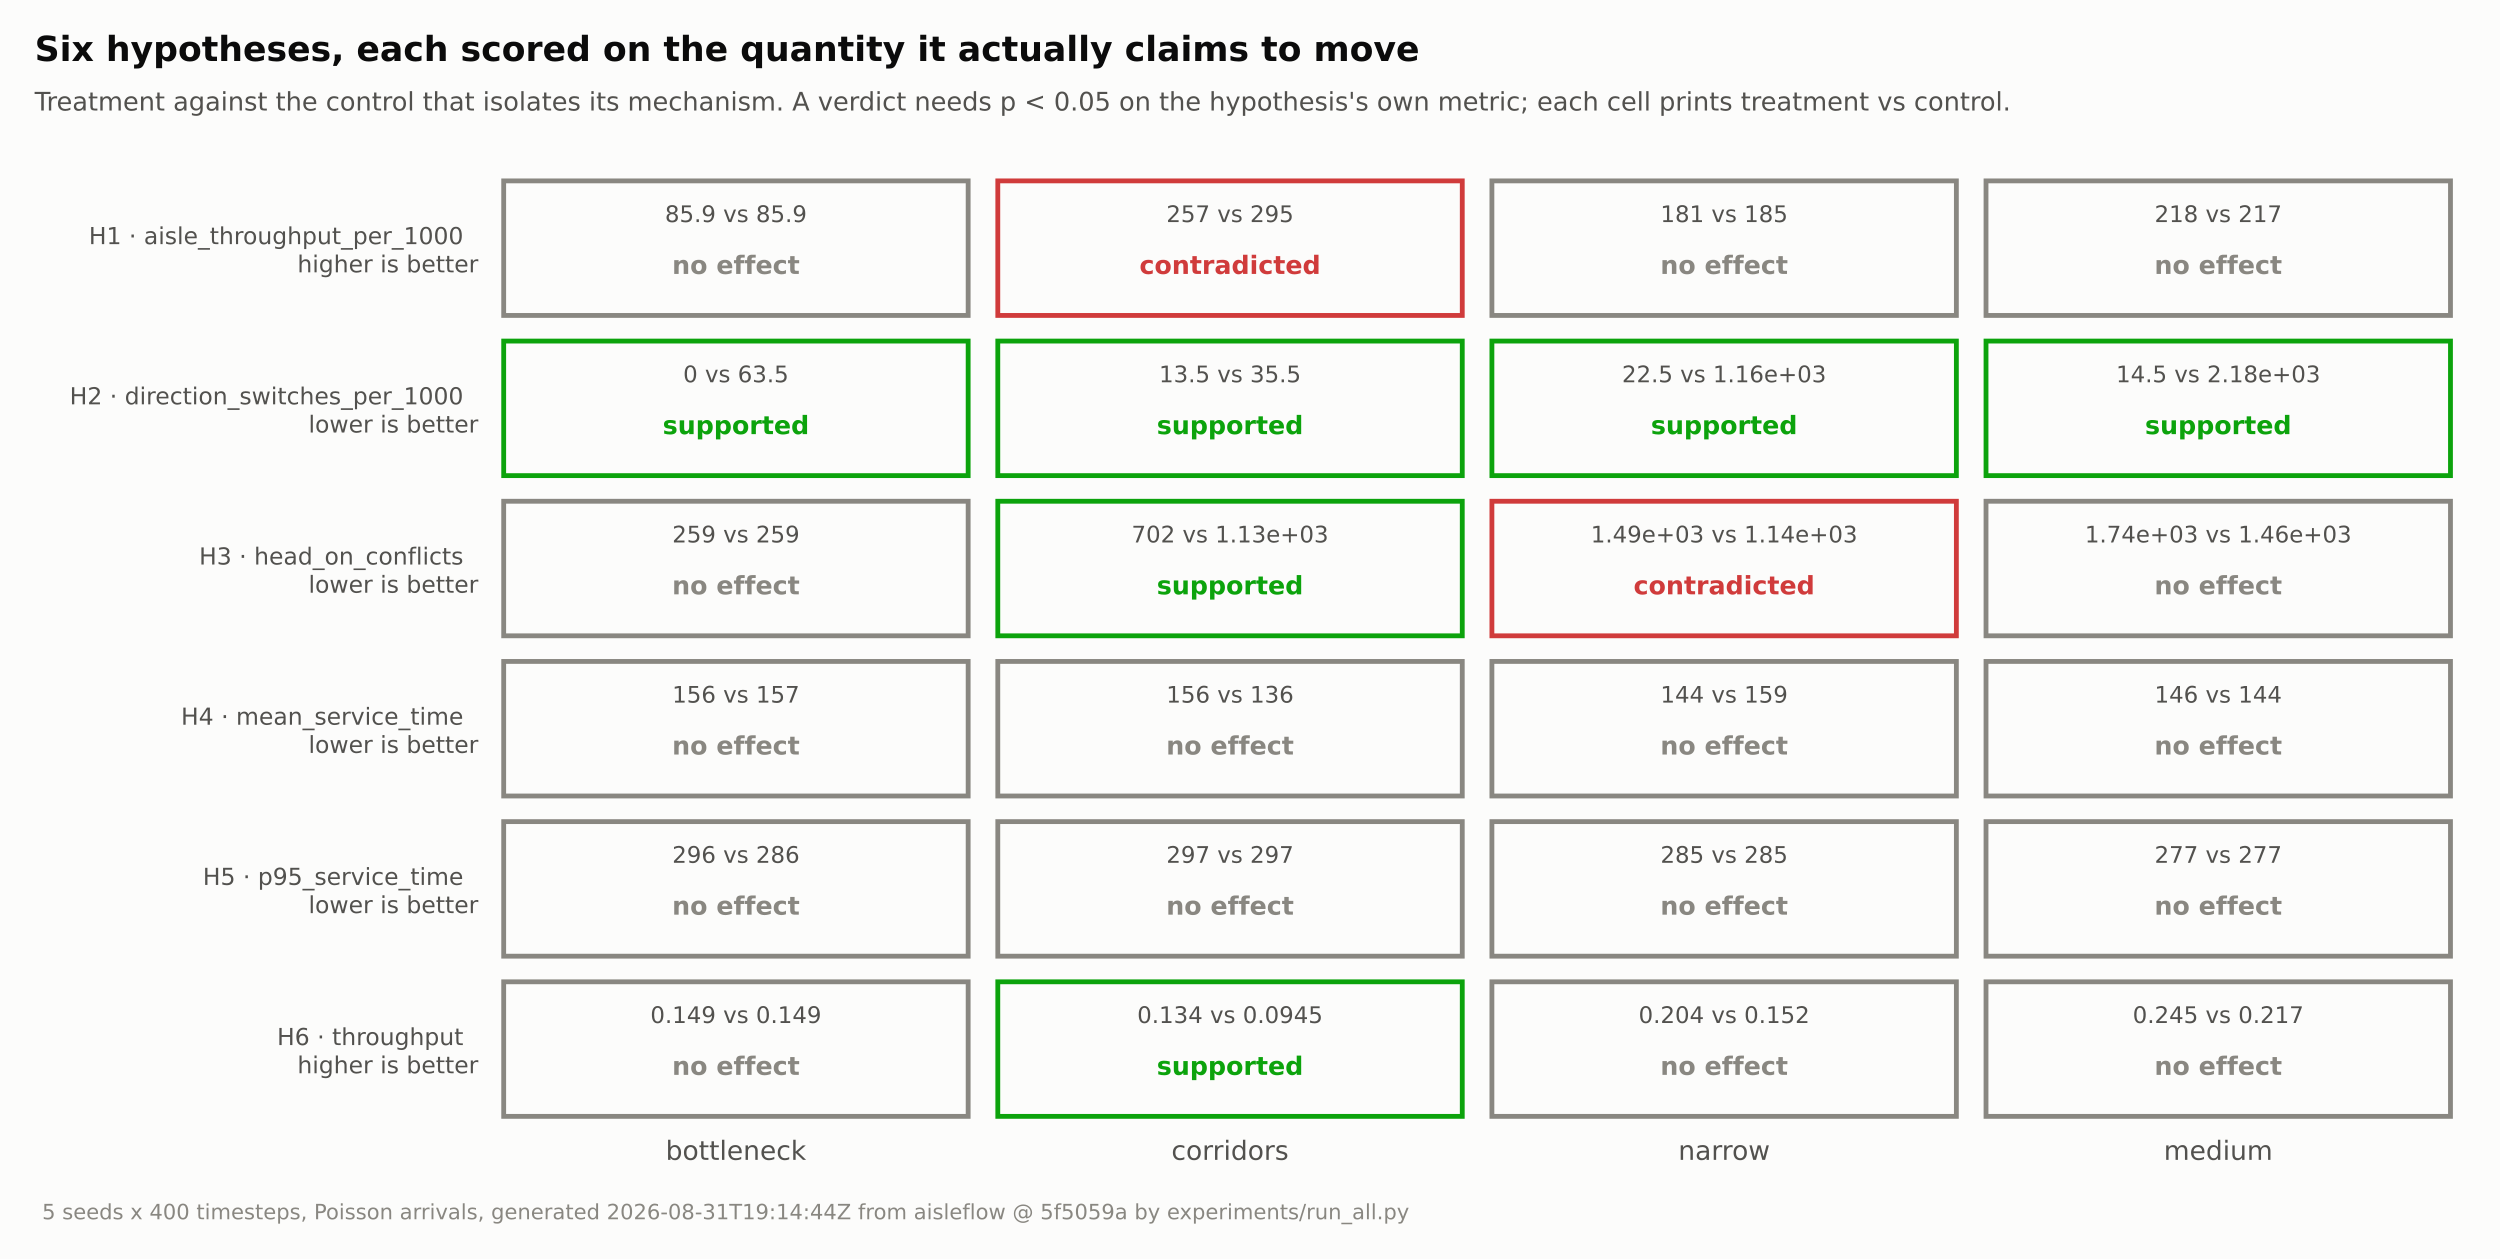
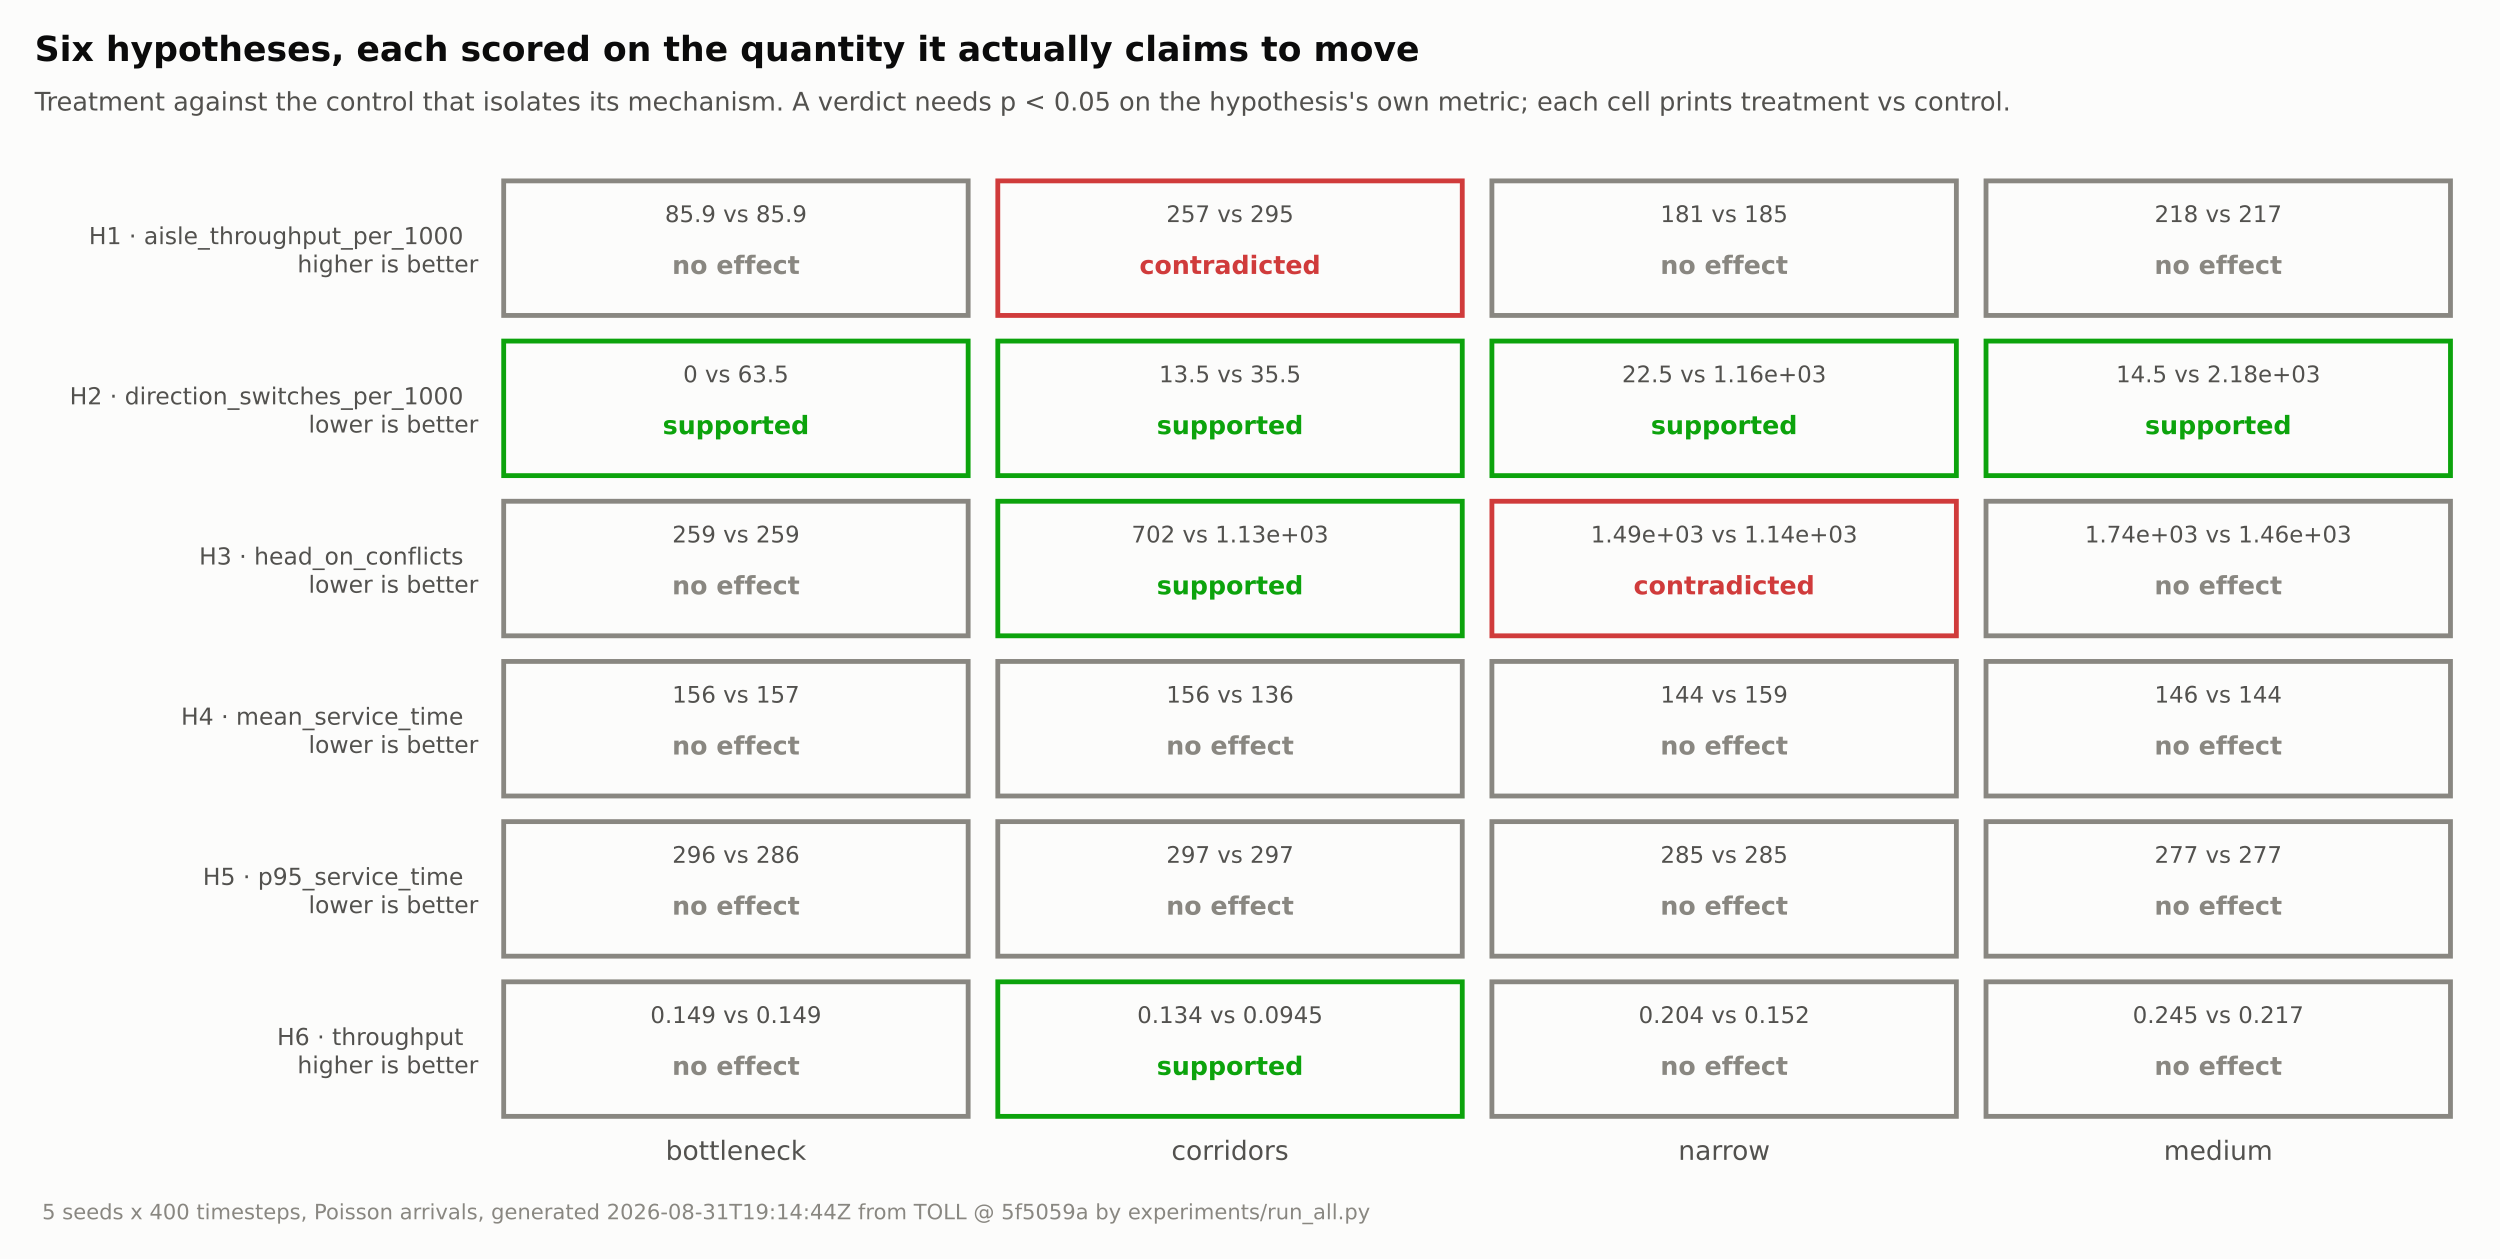
<svg xmlns="http://www.w3.org/2000/svg" width="830.016pt" height="418.009pt" viewBox="0 0 830.016 418.009" version="1.1">
  <defs>
    <style type="text/css">*{stroke-linejoin: round; stroke-linecap: butt}</style>
  </defs>
  <g id="figure_1">
    <g id="patch_1">
      <path d="M 0 418.009  L 830.016 418.009  L 830.016 0  L 0 0  z " style="fill: #fcfcfb" />
    </g>
    <g id="axes_1">
      <g id="patch_2">
        <path d="M 162.307 374.894  L 818.496 374.894  L 818.496 55.8  L 162.307 55.8  z " style="fill: #fcfcfb" />
      </g>
      <g id="matplotlib.axis_1">
        <g id="xtick_1">
          <g id="line2d_1" />
          <g id="text_1">
            <text style="font-size: 8.8px; font-family: 'DejaVu Sans', sans-serif; text-anchor: middle; fill: #52514e" x="244.331" y="385.081" transform="rotate(-0 244.3308 385.081)">bottleneck</text>
          </g>
        </g>
        <g id="xtick_2">
          <g id="line2d_2" />
          <g id="text_2">
            <text style="font-size: 8.8px; font-family: 'DejaVu Sans', sans-serif; text-anchor: middle; fill: #52514e" x="408.378" y="385.081" transform="rotate(-0 408.378 385.081)">corridors</text>
          </g>
        </g>
        <g id="xtick_3">
          <g id="line2d_3" />
          <g id="text_3">
            <text style="font-size: 8.8px; font-family: 'DejaVu Sans', sans-serif; text-anchor: middle; fill: #52514e" x="572.425" y="385.08" transform="rotate(-0 572.4252 385.0804)">narrow</text>
          </g>
        </g>
        <g id="xtick_4">
          <g id="line2d_4" />
          <g id="text_4">
            <text style="font-size: 8.8px; font-family: 'DejaVu Sans', sans-serif; text-anchor: middle; fill: #52514e" x="736.472" y="385.081" transform="rotate(-0 736.4724 385.081)">medium</text>
          </g>
        </g>
      </g>
      <g id="matplotlib.axis_2">
        <g id="ytick_1">
          <g id="line2d_5" />
          <g id="text_5">
            <text style="font-size: 7.8px; font-family: 'DejaVu Sans', sans-serif; fill: #52514e" transform="translate(29.49909 81.06391)">H1  ·  aisle_throughput_per_1000</text>
            <text style="font-size: 7.8px; font-family: 'DejaVu Sans', sans-serif; fill: #52514e" transform="translate(98.73506 90.42604)">higher is better</text>
          </g>
        </g>
        <g id="ytick_2">
          <g id="line2d_6" />
          <g id="text_6">
            <text style="font-size: 7.8px; font-family: 'DejaVu Sans', sans-serif; fill: #52514e" transform="translate(23.13113 134.2463)">H2  ·  direction_switches_per_1000</text>
            <text style="font-size: 7.8px; font-family: 'DejaVu Sans', sans-serif; fill: #52514e" transform="translate(102.4218 143.6084)">lower is better</text>
          </g>
        </g>
        <g id="ytick_3">
          <g id="line2d_7" />
          <g id="text_7">
            <text style="font-size: 7.8px; font-family: 'DejaVu Sans', sans-serif; fill: #52514e" transform="translate(66.09937 187.4287)">H3  ·  head_on_conflicts</text>
            <text style="font-size: 7.8px; font-family: 'DejaVu Sans', sans-serif; fill: #52514e" transform="translate(102.4218 196.7908)">lower is better</text>
          </g>
        </g>
        <g id="ytick_4">
          <g id="line2d_8" />
          <g id="text_8">
            <text style="font-size: 7.8px; font-family: 'DejaVu Sans', sans-serif; fill: #52514e" transform="translate(60.10069 240.6111)">H4  ·  mean_service_time</text>
            <text style="font-size: 7.8px; font-family: 'DejaVu Sans', sans-serif; fill: #52514e" transform="translate(102.4218 249.9732)">lower is better</text>
          </g>
        </g>
        <g id="ytick_5">
          <g id="line2d_9" />
          <g id="text_9">
            <text style="font-size: 7.8px; font-family: 'DejaVu Sans', sans-serif; fill: #52514e" transform="translate(67.34372 293.7935)">H5  ·  p95_service_time</text>
            <text style="font-size: 7.8px; font-family: 'DejaVu Sans', sans-serif; fill: #52514e" transform="translate(102.4218 303.1557)">lower is better</text>
          </g>
        </g>
        <g id="ytick_6">
          <g id="line2d_10" />
          <g id="text_10">
            <text style="font-size: 7.8px; font-family: 'DejaVu Sans', sans-serif; fill: #52514e" transform="translate(91.98441 346.9759)">H6  ·  throughput</text>
            <text style="font-size: 7.8px; font-family: 'DejaVu Sans', sans-serif; fill: #52514e" transform="translate(98.73506 356.3381)">higher is better</text>
          </g>
        </g>
      </g>
      <g id="patch_3">
-         <path d="M 167.229 60.055  L 321.433 60.055  L 321.433 104.728  L 167.229 104.728  z " clip-path="url(#p1f612c1948)" style="fill: #fcfcfb; stroke: #898781; stroke-width: 1.6; stroke-linejoin: miter" />
+         <path d="M 167.229 60.055  L 321.433 60.055  L 321.433 104.728  L 167.229 104.728  z " clip-path="url(#pd56f18f5ed)" style="fill: #fcfcfb; stroke: #898781; stroke-width: 1.6; stroke-linejoin: miter" />
      </g>
      <g id="patch_4">
-         <path d="M 331.276 60.055  L 485.48 60.055  L 485.48 104.728  L 331.276 104.728  z " clip-path="url(#p1f612c1948)" style="fill: #fcfcfb; stroke: #d03b3b; stroke-width: 1.6; stroke-linejoin: miter" />
+         <path d="M 331.276 60.055  L 485.48 60.055  L 485.48 104.728  L 331.276 104.728  z " clip-path="url(#pd56f18f5ed)" style="fill: #fcfcfb; stroke: #d03b3b; stroke-width: 1.6; stroke-linejoin: miter" />
      </g>
      <g id="patch_5">
-         <path d="M 495.323 60.055  L 649.527 60.055  L 649.527 104.728  L 495.323 104.728  z " clip-path="url(#p1f612c1948)" style="fill: #fcfcfb; stroke: #898781; stroke-width: 1.6; stroke-linejoin: miter" />
+         <path d="M 495.323 60.055  L 649.527 60.055  L 649.527 104.728  L 495.323 104.728  z " clip-path="url(#pd56f18f5ed)" style="fill: #fcfcfb; stroke: #898781; stroke-width: 1.6; stroke-linejoin: miter" />
      </g>
      <g id="patch_6">
-         <path d="M 659.37 60.055  L 813.575 60.055  L 813.575 104.728  L 659.37 104.728  z " clip-path="url(#p1f612c1948)" style="fill: #fcfcfb; stroke: #898781; stroke-width: 1.6; stroke-linejoin: miter" />
+         <path d="M 659.37 60.055  L 813.575 60.055  L 813.575 104.728  L 659.37 104.728  z " clip-path="url(#pd56f18f5ed)" style="fill: #fcfcfb; stroke: #898781; stroke-width: 1.6; stroke-linejoin: miter" />
      </g>
      <g id="patch_7">
-         <path d="M 167.229 113.237  L 321.433 113.237  L 321.433 157.91  L 167.229 157.91  z " clip-path="url(#p1f612c1948)" style="fill: #fcfcfb; stroke: #0ca30c; stroke-width: 1.6; stroke-linejoin: miter" />
+         <path d="M 167.229 113.237  L 321.433 113.237  L 321.433 157.91  L 167.229 157.91  z " clip-path="url(#pd56f18f5ed)" style="fill: #fcfcfb; stroke: #0ca30c; stroke-width: 1.6; stroke-linejoin: miter" />
      </g>
      <g id="patch_8">
-         <path d="M 331.276 113.237  L 485.48 113.237  L 485.48 157.91  L 331.276 157.91  z " clip-path="url(#p1f612c1948)" style="fill: #fcfcfb; stroke: #0ca30c; stroke-width: 1.6; stroke-linejoin: miter" />
+         <path d="M 331.276 113.237  L 485.48 113.237  L 485.48 157.91  L 331.276 157.91  z " clip-path="url(#pd56f18f5ed)" style="fill: #fcfcfb; stroke: #0ca30c; stroke-width: 1.6; stroke-linejoin: miter" />
      </g>
      <g id="patch_9">
-         <path d="M 495.323 113.237  L 649.527 113.237  L 649.527 157.91  L 495.323 157.91  z " clip-path="url(#p1f612c1948)" style="fill: #fcfcfb; stroke: #0ca30c; stroke-width: 1.6; stroke-linejoin: miter" />
+         <path d="M 495.323 113.237  L 649.527 113.237  L 649.527 157.91  L 495.323 157.91  z " clip-path="url(#pd56f18f5ed)" style="fill: #fcfcfb; stroke: #0ca30c; stroke-width: 1.6; stroke-linejoin: miter" />
      </g>
      <g id="patch_10">
-         <path d="M 659.37 113.237  L 813.575 113.237  L 813.575 157.91  L 659.37 157.91  z " clip-path="url(#p1f612c1948)" style="fill: #fcfcfb; stroke: #0ca30c; stroke-width: 1.6; stroke-linejoin: miter" />
+         <path d="M 659.37 113.237  L 813.575 113.237  L 813.575 157.91  L 659.37 157.91  z " clip-path="url(#pd56f18f5ed)" style="fill: #fcfcfb; stroke: #0ca30c; stroke-width: 1.6; stroke-linejoin: miter" />
      </g>
      <g id="patch_11">
-         <path d="M 167.229 166.419  L 321.433 166.419  L 321.433 211.093  L 167.229 211.093  z " clip-path="url(#p1f612c1948)" style="fill: #fcfcfb; stroke: #898781; stroke-width: 1.6; stroke-linejoin: miter" />
+         <path d="M 167.229 166.419  L 321.433 166.419  L 321.433 211.093  L 167.229 211.093  z " clip-path="url(#pd56f18f5ed)" style="fill: #fcfcfb; stroke: #898781; stroke-width: 1.6; stroke-linejoin: miter" />
      </g>
      <g id="patch_12">
-         <path d="M 331.276 166.419  L 485.48 166.419  L 485.48 211.093  L 331.276 211.093  z " clip-path="url(#p1f612c1948)" style="fill: #fcfcfb; stroke: #0ca30c; stroke-width: 1.6; stroke-linejoin: miter" />
+         <path d="M 331.276 166.419  L 485.48 166.419  L 485.48 211.093  L 331.276 211.093  z " clip-path="url(#pd56f18f5ed)" style="fill: #fcfcfb; stroke: #0ca30c; stroke-width: 1.6; stroke-linejoin: miter" />
      </g>
      <g id="patch_13">
-         <path d="M 495.323 166.419  L 649.527 166.419  L 649.527 211.093  L 495.323 211.093  z " clip-path="url(#p1f612c1948)" style="fill: #fcfcfb; stroke: #d03b3b; stroke-width: 1.6; stroke-linejoin: miter" />
+         <path d="M 495.323 166.419  L 649.527 166.419  L 649.527 211.093  L 495.323 211.093  z " clip-path="url(#pd56f18f5ed)" style="fill: #fcfcfb; stroke: #d03b3b; stroke-width: 1.6; stroke-linejoin: miter" />
      </g>
      <g id="patch_14">
-         <path d="M 659.37 166.419  L 813.575 166.419  L 813.575 211.093  L 659.37 211.093  z " clip-path="url(#p1f612c1948)" style="fill: #fcfcfb; stroke: #898781; stroke-width: 1.6; stroke-linejoin: miter" />
+         <path d="M 659.37 166.419  L 813.575 166.419  L 813.575 211.093  L 659.37 211.093  z " clip-path="url(#pd56f18f5ed)" style="fill: #fcfcfb; stroke: #898781; stroke-width: 1.6; stroke-linejoin: miter" />
      </g>
      <g id="patch_15">
-         <path d="M 167.229 219.602  L 321.433 219.602  L 321.433 264.275  L 167.229 264.275  z " clip-path="url(#p1f612c1948)" style="fill: #fcfcfb; stroke: #898781; stroke-width: 1.6; stroke-linejoin: miter" />
+         <path d="M 167.229 219.602  L 321.433 219.602  L 321.433 264.275  L 167.229 264.275  z " clip-path="url(#pd56f18f5ed)" style="fill: #fcfcfb; stroke: #898781; stroke-width: 1.6; stroke-linejoin: miter" />
      </g>
      <g id="patch_16">
-         <path d="M 331.276 219.602  L 485.48 219.602  L 485.48 264.275  L 331.276 264.275  z " clip-path="url(#p1f612c1948)" style="fill: #fcfcfb; stroke: #898781; stroke-width: 1.6; stroke-linejoin: miter" />
+         <path d="M 331.276 219.602  L 485.48 219.602  L 485.48 264.275  L 331.276 264.275  z " clip-path="url(#pd56f18f5ed)" style="fill: #fcfcfb; stroke: #898781; stroke-width: 1.6; stroke-linejoin: miter" />
      </g>
      <g id="patch_17">
-         <path d="M 495.323 219.602  L 649.527 219.602  L 649.527 264.275  L 495.323 264.275  z " clip-path="url(#p1f612c1948)" style="fill: #fcfcfb; stroke: #898781; stroke-width: 1.6; stroke-linejoin: miter" />
+         <path d="M 495.323 219.602  L 649.527 219.602  L 649.527 264.275  L 495.323 264.275  z " clip-path="url(#pd56f18f5ed)" style="fill: #fcfcfb; stroke: #898781; stroke-width: 1.6; stroke-linejoin: miter" />
      </g>
      <g id="patch_18">
-         <path d="M 659.37 219.602  L 813.575 219.602  L 813.575 264.275  L 659.37 264.275  z " clip-path="url(#p1f612c1948)" style="fill: #fcfcfb; stroke: #898781; stroke-width: 1.6; stroke-linejoin: miter" />
+         <path d="M 659.37 219.602  L 813.575 219.602  L 813.575 264.275  L 659.37 264.275  z " clip-path="url(#pd56f18f5ed)" style="fill: #fcfcfb; stroke: #898781; stroke-width: 1.6; stroke-linejoin: miter" />
      </g>
      <g id="patch_19">
-         <path d="M 167.229 272.784  L 321.433 272.784  L 321.433 317.457  L 167.229 317.457  z " clip-path="url(#p1f612c1948)" style="fill: #fcfcfb; stroke: #898781; stroke-width: 1.6; stroke-linejoin: miter" />
+         <path d="M 167.229 272.784  L 321.433 272.784  L 321.433 317.457  L 167.229 317.457  z " clip-path="url(#pd56f18f5ed)" style="fill: #fcfcfb; stroke: #898781; stroke-width: 1.6; stroke-linejoin: miter" />
      </g>
      <g id="patch_20">
-         <path d="M 331.276 272.784  L 485.48 272.784  L 485.48 317.457  L 331.276 317.457  z " clip-path="url(#p1f612c1948)" style="fill: #fcfcfb; stroke: #898781; stroke-width: 1.6; stroke-linejoin: miter" />
+         <path d="M 331.276 272.784  L 485.48 272.784  L 485.48 317.457  L 331.276 317.457  z " clip-path="url(#pd56f18f5ed)" style="fill: #fcfcfb; stroke: #898781; stroke-width: 1.6; stroke-linejoin: miter" />
      </g>
      <g id="patch_21">
-         <path d="M 495.323 272.784  L 649.527 272.784  L 649.527 317.457  L 495.323 317.457  z " clip-path="url(#p1f612c1948)" style="fill: #fcfcfb; stroke: #898781; stroke-width: 1.6; stroke-linejoin: miter" />
+         <path d="M 495.323 272.784  L 649.527 272.784  L 649.527 317.457  L 495.323 317.457  z " clip-path="url(#pd56f18f5ed)" style="fill: #fcfcfb; stroke: #898781; stroke-width: 1.6; stroke-linejoin: miter" />
      </g>
      <g id="patch_22">
-         <path d="M 659.37 272.784  L 813.575 272.784  L 813.575 317.457  L 659.37 317.457  z " clip-path="url(#p1f612c1948)" style="fill: #fcfcfb; stroke: #898781; stroke-width: 1.6; stroke-linejoin: miter" />
+         <path d="M 659.37 272.784  L 813.575 272.784  L 813.575 317.457  L 659.37 317.457  z " clip-path="url(#pd56f18f5ed)" style="fill: #fcfcfb; stroke: #898781; stroke-width: 1.6; stroke-linejoin: miter" />
      </g>
      <g id="patch_23">
-         <path d="M 167.229 325.967  L 321.433 325.967  L 321.433 370.64  L 167.229 370.64  z " clip-path="url(#p1f612c1948)" style="fill: #fcfcfb; stroke: #898781; stroke-width: 1.6; stroke-linejoin: miter" />
+         <path d="M 167.229 325.967  L 321.433 325.967  L 321.433 370.64  L 167.229 370.64  z " clip-path="url(#pd56f18f5ed)" style="fill: #fcfcfb; stroke: #898781; stroke-width: 1.6; stroke-linejoin: miter" />
      </g>
      <g id="patch_24">
-         <path d="M 331.276 325.967  L 485.48 325.967  L 485.48 370.64  L 331.276 370.64  z " clip-path="url(#p1f612c1948)" style="fill: #fcfcfb; stroke: #0ca30c; stroke-width: 1.6; stroke-linejoin: miter" />
+         <path d="M 331.276 325.967  L 485.48 325.967  L 485.48 370.64  L 331.276 370.64  z " clip-path="url(#pd56f18f5ed)" style="fill: #fcfcfb; stroke: #0ca30c; stroke-width: 1.6; stroke-linejoin: miter" />
      </g>
      <g id="patch_25">
-         <path d="M 495.323 325.967  L 649.527 325.967  L 649.527 370.64  L 495.323 370.64  z " clip-path="url(#p1f612c1948)" style="fill: #fcfcfb; stroke: #898781; stroke-width: 1.6; stroke-linejoin: miter" />
+         <path d="M 495.323 325.967  L 649.527 325.967  L 649.527 370.64  L 495.323 370.64  z " clip-path="url(#pd56f18f5ed)" style="fill: #fcfcfb; stroke: #898781; stroke-width: 1.6; stroke-linejoin: miter" />
      </g>
      <g id="patch_26">
-         <path d="M 659.37 325.967  L 813.575 325.967  L 813.575 370.64  L 659.37 370.64  z " clip-path="url(#p1f612c1948)" style="fill: #fcfcfb; stroke: #898781; stroke-width: 1.6; stroke-linejoin: miter" />
+         <path d="M 659.37 325.967  L 813.575 325.967  L 813.575 370.64  L 659.37 370.64  z " clip-path="url(#pd56f18f5ed)" style="fill: #fcfcfb; stroke: #898781; stroke-width: 1.6; stroke-linejoin: miter" />
      </g>
      <g id="text_11">
        <text style="font-weight: 700; font-size: 8.4px; font-family: 'DejaVu Sans', sans-serif; text-anchor: middle; fill: #898781" x="244.331" y="90.955" transform="rotate(-0 244.3308 90.95545)">no effect</text>
      </g>
      <g id="text_12">
        <text style="font-size: 7.6px; font-family: 'DejaVu Sans', sans-serif; text-anchor: middle; fill: #52514e" x="244.331" y="73.729" transform="rotate(-0 244.3308 73.72894)">85.9 vs 85.9</text>
      </g>
      <g id="text_13">
        <text style="font-weight: 700; font-size: 8.4px; font-family: 'DejaVu Sans', sans-serif; text-anchor: middle; fill: #d03b3b" x="408.378" y="90.955" transform="rotate(-0 408.378 90.95545)">contradicted</text>
      </g>
      <g id="text_14">
        <text style="font-size: 7.6px; font-family: 'DejaVu Sans', sans-serif; text-anchor: middle; fill: #52514e" x="408.378" y="73.729" transform="rotate(-0 408.378 73.72894)">257 vs 295</text>
      </g>
      <g id="text_15">
        <text style="font-weight: 700; font-size: 8.4px; font-family: 'DejaVu Sans', sans-serif; text-anchor: middle; fill: #898781" x="572.425" y="90.955" transform="rotate(-0 572.4252 90.95545)">no effect</text>
      </g>
      <g id="text_16">
        <text style="font-size: 7.6px; font-family: 'DejaVu Sans', sans-serif; text-anchor: middle; fill: #52514e" x="572.425" y="73.729" transform="rotate(-0 572.4252 73.72894)">181 vs 185</text>
      </g>
      <g id="text_17">
        <text style="font-weight: 700; font-size: 8.4px; font-family: 'DejaVu Sans', sans-serif; text-anchor: middle; fill: #898781" x="736.472" y="90.955" transform="rotate(-0 736.4724 90.95545)">no effect</text>
      </g>
      <g id="text_18">
        <text style="font-size: 7.6px; font-family: 'DejaVu Sans', sans-serif; text-anchor: middle; fill: #52514e" x="736.472" y="73.729" transform="rotate(-0 736.4724 73.72894)">218 vs 217</text>
      </g>
      <g id="text_19">
        <text style="font-weight: 700; font-size: 8.4px; font-family: 'DejaVu Sans', sans-serif; text-anchor: middle; fill: #0ca30c" x="244.331" y="144.138" transform="rotate(-0 244.3308 144.1379)">supported</text>
      </g>
      <g id="text_20">
        <text style="font-size: 7.6px; font-family: 'DejaVu Sans', sans-serif; text-anchor: middle; fill: #52514e" x="244.331" y="126.911" transform="rotate(-0 244.3308 126.9113)">0 vs 63.5</text>
      </g>
      <g id="text_21">
        <text style="font-weight: 700; font-size: 8.4px; font-family: 'DejaVu Sans', sans-serif; text-anchor: middle; fill: #0ca30c" x="408.378" y="144.138" transform="rotate(-0 408.378 144.1379)">supported</text>
      </g>
      <g id="text_22">
        <text style="font-size: 7.6px; font-family: 'DejaVu Sans', sans-serif; text-anchor: middle; fill: #52514e" x="408.378" y="126.911" transform="rotate(-0 408.378 126.9113)">13.5 vs 35.5</text>
      </g>
      <g id="text_23">
        <text style="font-weight: 700; font-size: 8.4px; font-family: 'DejaVu Sans', sans-serif; text-anchor: middle; fill: #0ca30c" x="572.425" y="144.138" transform="rotate(-0 572.4252 144.1379)">supported</text>
      </g>
      <g id="text_24">
        <text style="font-size: 7.6px; font-family: 'DejaVu Sans', sans-serif; text-anchor: middle; fill: #52514e" x="572.425" y="126.911" transform="rotate(-0 572.4252 126.9113)">22.5 vs 1.16e+03</text>
      </g>
      <g id="text_25">
        <text style="font-weight: 700; font-size: 8.4px; font-family: 'DejaVu Sans', sans-serif; text-anchor: middle; fill: #0ca30c" x="736.472" y="144.138" transform="rotate(-0 736.4724 144.1379)">supported</text>
      </g>
      <g id="text_26">
        <text style="font-size: 7.6px; font-family: 'DejaVu Sans', sans-serif; text-anchor: middle; fill: #52514e" x="736.472" y="126.911" transform="rotate(-0 736.4724 126.9113)">14.5 vs 2.18e+03</text>
      </g>
      <g id="text_27">
        <text style="font-weight: 700; font-size: 8.4px; font-family: 'DejaVu Sans', sans-serif; text-anchor: middle; fill: #898781" x="244.331" y="197.32" transform="rotate(-0 244.3308 197.3203)">no effect</text>
      </g>
      <g id="text_28">
        <text style="font-size: 7.6px; font-family: 'DejaVu Sans', sans-serif; text-anchor: middle; fill: #52514e" x="244.331" y="180.094" transform="rotate(-0 244.3308 180.0937)">259 vs 259</text>
      </g>
      <g id="text_29">
        <text style="font-weight: 700; font-size: 8.4px; font-family: 'DejaVu Sans', sans-serif; text-anchor: middle; fill: #0ca30c" x="408.378" y="197.32" transform="rotate(-0 408.378 197.3203)">supported</text>
      </g>
      <g id="text_30">
        <text style="font-size: 7.6px; font-family: 'DejaVu Sans', sans-serif; text-anchor: middle; fill: #52514e" x="408.378" y="180.094" transform="rotate(-0 408.378 180.0937)">702 vs 1.13e+03</text>
      </g>
      <g id="text_31">
        <text style="font-weight: 700; font-size: 8.4px; font-family: 'DejaVu Sans', sans-serif; text-anchor: middle; fill: #d03b3b" x="572.425" y="197.32" transform="rotate(-0 572.4252 197.3203)">contradicted</text>
      </g>
      <g id="text_32">
        <text style="font-size: 7.6px; font-family: 'DejaVu Sans', sans-serif; text-anchor: middle; fill: #52514e" x="572.425" y="180.094" transform="rotate(-0 572.4252 180.0937)">1.49e+03 vs 1.14e+03</text>
      </g>
      <g id="text_33">
        <text style="font-weight: 700; font-size: 8.4px; font-family: 'DejaVu Sans', sans-serif; text-anchor: middle; fill: #898781" x="736.472" y="197.32" transform="rotate(-0 736.4724 197.3203)">no effect</text>
      </g>
      <g id="text_34">
        <text style="font-size: 7.6px; font-family: 'DejaVu Sans', sans-serif; text-anchor: middle; fill: #52514e" x="736.472" y="180.094" transform="rotate(-0 736.4724 180.0937)">1.74e+03 vs 1.46e+03</text>
      </g>
      <g id="text_35">
        <text style="font-weight: 700; font-size: 8.4px; font-family: 'DejaVu Sans', sans-serif; text-anchor: middle; fill: #898781" x="244.331" y="250.503" transform="rotate(-0 244.3308 250.5027)">no effect</text>
      </g>
      <g id="text_36">
        <text style="font-size: 7.6px; font-family: 'DejaVu Sans', sans-serif; text-anchor: middle; fill: #52514e" x="244.331" y="233.276" transform="rotate(-0 244.3308 233.2761)">156 vs 157</text>
      </g>
      <g id="text_37">
        <text style="font-weight: 700; font-size: 8.4px; font-family: 'DejaVu Sans', sans-serif; text-anchor: middle; fill: #898781" x="408.378" y="250.503" transform="rotate(-0 408.378 250.5027)">no effect</text>
      </g>
      <g id="text_38">
        <text style="font-size: 7.6px; font-family: 'DejaVu Sans', sans-serif; text-anchor: middle; fill: #52514e" x="408.378" y="233.276" transform="rotate(-0 408.378 233.2761)">156 vs 136</text>
      </g>
      <g id="text_39">
        <text style="font-weight: 700; font-size: 8.4px; font-family: 'DejaVu Sans', sans-serif; text-anchor: middle; fill: #898781" x="572.425" y="250.503" transform="rotate(-0 572.4252 250.5027)">no effect</text>
      </g>
      <g id="text_40">
        <text style="font-size: 7.6px; font-family: 'DejaVu Sans', sans-serif; text-anchor: middle; fill: #52514e" x="572.425" y="233.276" transform="rotate(-0 572.4252 233.2761)">144 vs 159</text>
      </g>
      <g id="text_41">
        <text style="font-weight: 700; font-size: 8.4px; font-family: 'DejaVu Sans', sans-serif; text-anchor: middle; fill: #898781" x="736.472" y="250.503" transform="rotate(-0 736.4724 250.5027)">no effect</text>
      </g>
      <g id="text_42">
        <text style="font-size: 7.6px; font-family: 'DejaVu Sans', sans-serif; text-anchor: middle; fill: #52514e" x="736.472" y="233.276" transform="rotate(-0 736.4724 233.2761)">146 vs 144</text>
      </g>
      <g id="text_43">
        <text style="font-weight: 700; font-size: 8.4px; font-family: 'DejaVu Sans', sans-serif; text-anchor: middle; fill: #898781" x="244.331" y="303.685" transform="rotate(-0 244.3308 303.6851)">no effect</text>
      </g>
      <g id="text_44">
        <text style="font-size: 7.6px; font-family: 'DejaVu Sans', sans-serif; text-anchor: middle; fill: #52514e" x="244.331" y="286.459" transform="rotate(-0 244.3308 286.4586)">296 vs 286</text>
      </g>
      <g id="text_45">
        <text style="font-weight: 700; font-size: 8.4px; font-family: 'DejaVu Sans', sans-serif; text-anchor: middle; fill: #898781" x="408.378" y="303.685" transform="rotate(-0 408.378 303.6851)">no effect</text>
      </g>
      <g id="text_46">
        <text style="font-size: 7.6px; font-family: 'DejaVu Sans', sans-serif; text-anchor: middle; fill: #52514e" x="408.378" y="286.459" transform="rotate(-0 408.378 286.4586)">297 vs 297</text>
      </g>
      <g id="text_47">
        <text style="font-weight: 700; font-size: 8.4px; font-family: 'DejaVu Sans', sans-serif; text-anchor: middle; fill: #898781" x="572.425" y="303.685" transform="rotate(-0 572.4252 303.6851)">no effect</text>
      </g>
      <g id="text_48">
        <text style="font-size: 7.6px; font-family: 'DejaVu Sans', sans-serif; text-anchor: middle; fill: #52514e" x="572.425" y="286.459" transform="rotate(-0 572.4252 286.4586)">285 vs 285</text>
      </g>
      <g id="text_49">
        <text style="font-weight: 700; font-size: 8.4px; font-family: 'DejaVu Sans', sans-serif; text-anchor: middle; fill: #898781" x="736.472" y="303.685" transform="rotate(-0 736.4724 303.6851)">no effect</text>
      </g>
      <g id="text_50">
        <text style="font-size: 7.6px; font-family: 'DejaVu Sans', sans-serif; text-anchor: middle; fill: #52514e" x="736.472" y="286.459" transform="rotate(-0 736.4724 286.4586)">277 vs 277</text>
      </g>
      <g id="text_51">
        <text style="font-weight: 700; font-size: 8.4px; font-family: 'DejaVu Sans', sans-serif; text-anchor: middle; fill: #898781" x="244.331" y="356.867" transform="rotate(-0 244.3308 356.8675)">no effect</text>
      </g>
      <g id="text_52">
        <text style="font-size: 7.6px; font-family: 'DejaVu Sans', sans-serif; text-anchor: middle; fill: #52514e" x="244.331" y="339.641" transform="rotate(-0 244.3308 339.641)">0.149 vs 0.149</text>
      </g>
      <g id="text_53">
        <text style="font-weight: 700; font-size: 8.4px; font-family: 'DejaVu Sans', sans-serif; text-anchor: middle; fill: #0ca30c" x="408.378" y="356.867" transform="rotate(-0 408.378 356.8675)">supported</text>
      </g>
      <g id="text_54">
        <text style="font-size: 7.6px; font-family: 'DejaVu Sans', sans-serif; text-anchor: middle; fill: #52514e" x="408.378" y="339.641" transform="rotate(-0 408.378 339.641)">0.134 vs 0.0945</text>
      </g>
      <g id="text_55">
        <text style="font-weight: 700; font-size: 8.4px; font-family: 'DejaVu Sans', sans-serif; text-anchor: middle; fill: #898781" x="572.425" y="356.867" transform="rotate(-0 572.4252 356.8675)">no effect</text>
      </g>
      <g id="text_56">
        <text style="font-size: 7.6px; font-family: 'DejaVu Sans', sans-serif; text-anchor: middle; fill: #52514e" x="572.425" y="339.641" transform="rotate(-0 572.4252 339.641)">0.204 vs 0.152</text>
      </g>
      <g id="text_57">
        <text style="font-weight: 700; font-size: 8.4px; font-family: 'DejaVu Sans', sans-serif; text-anchor: middle; fill: #898781" x="736.472" y="356.867" transform="rotate(-0 736.4724 356.8675)">no effect</text>
      </g>
      <g id="text_58">
        <text style="font-size: 7.6px; font-family: 'DejaVu Sans', sans-serif; text-anchor: middle; fill: #52514e" x="736.472" y="339.641" transform="rotate(-0 736.4724 339.641)">0.245 vs 0.217</text>
      </g>
    </g>
    <g id="text_59">
      <text style="font-weight: 700; font-size: 11.5px; font-family: 'DejaVu Sans', sans-serif; text-anchor: start; fill: #0b0b0b" x="11.52" y="20.258" transform="rotate(-0 11.52 20.2582)">Six hypotheses, each scored on the quantity it actually claims to move</text>
    </g>
    <g id="text_60">
      <text style="font-size: 8.5px; font-family: 'DejaVu Sans', sans-serif; text-anchor: start; fill: #52514e" x="11.52" y="36.699" transform="rotate(-0 11.52 36.69867)">Treatment against the control that isolates its mechanism. A verdict needs p &lt; 0.05 on the hypothesis's own metric; each cell prints treatment vs control.</text>
    </g>
    <g id="text_61">
-       <text style="font-size: 7px; font-family: 'DejaVu Sans', sans-serif; text-anchor: start; fill: #898781" x="13.982" y="404.807" transform="rotate(-0 13.9824 404.8073)">5 seeds x 400 timesteps, Poisson arrivals, generated 2026-08-31T19:14:44Z from aisleflow @ 5f5059a by experiments/run_all.py</text>
+       <text style="font-size: 7px; font-family: 'DejaVu Sans', sans-serif; text-anchor: start; fill: #898781" x="13.982" y="404.807" transform="rotate(-0 13.9824 404.8073)">5 seeds x 400 timesteps, Poisson arrivals, generated 2026-08-31T19:14:44Z from TOLL @ 5f5059a by experiments/run_all.py</text>
    </g>
  </g>
  <defs>
-     <clipPath id="p1f612c1948">
+     <clipPath id="pd56f18f5ed">
      <rect x="162.307" y="55.8" width="656.189" height="319.094" />
    </clipPath>
  </defs>
</svg>
